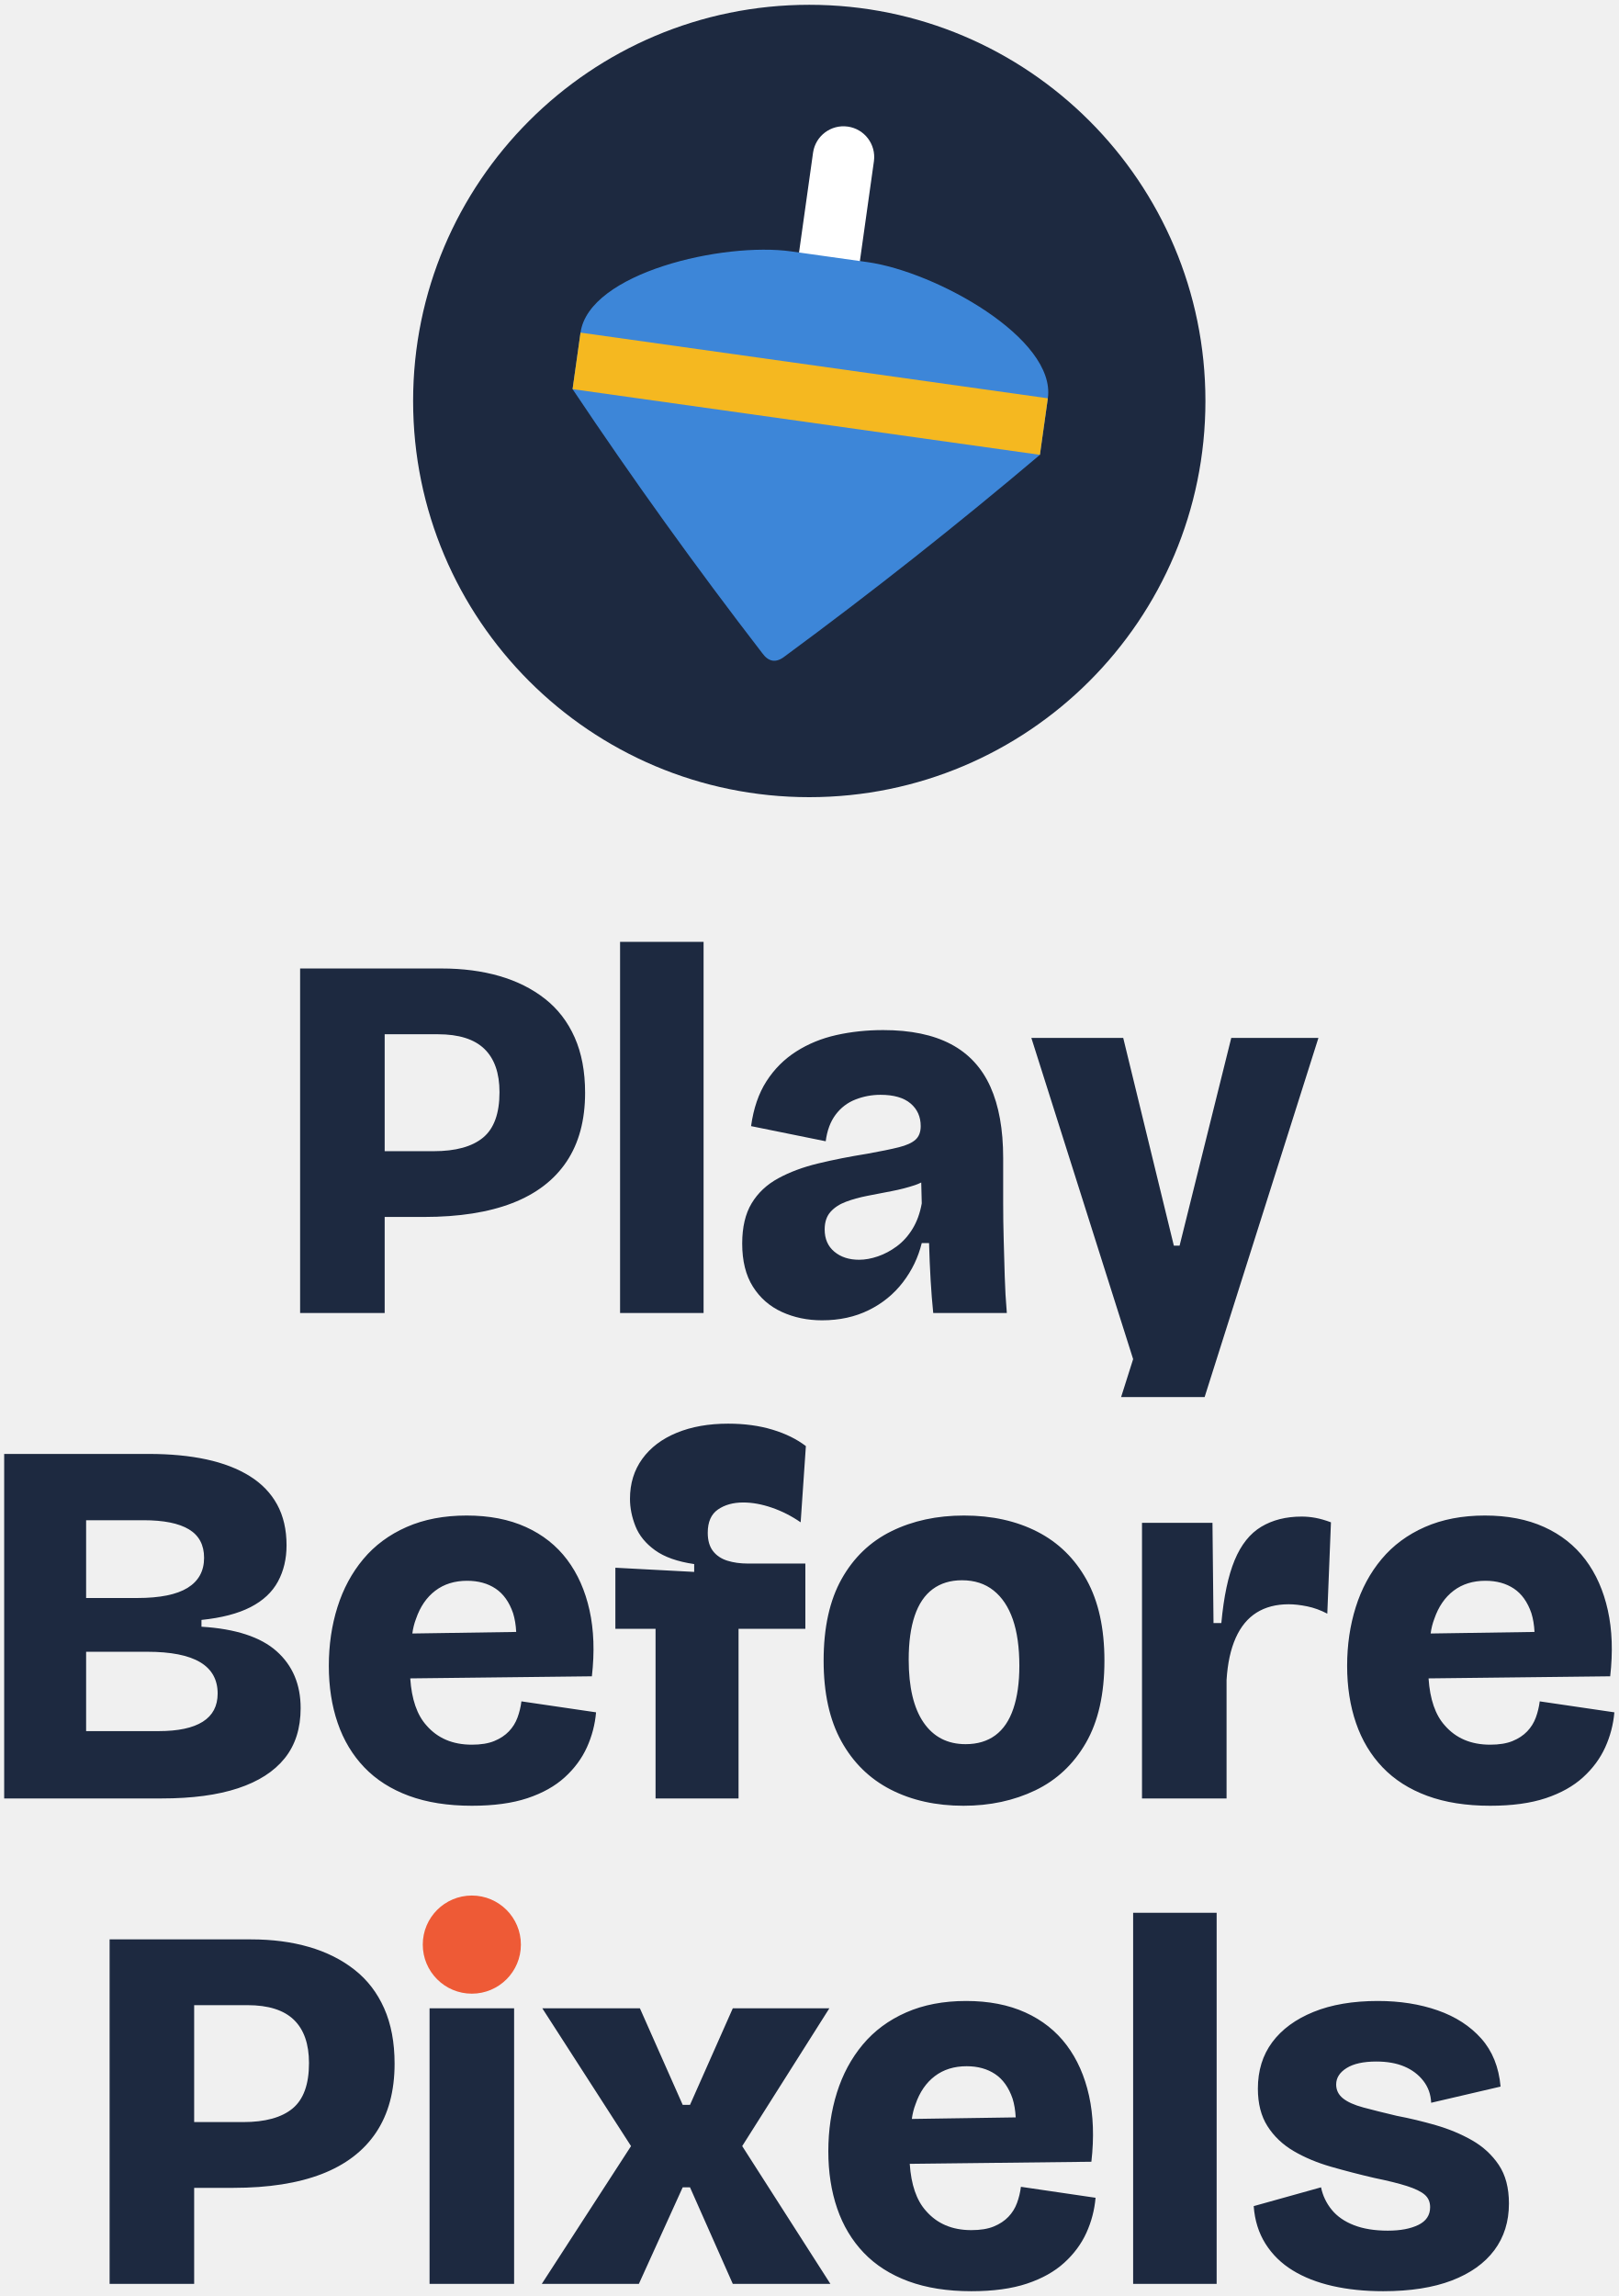
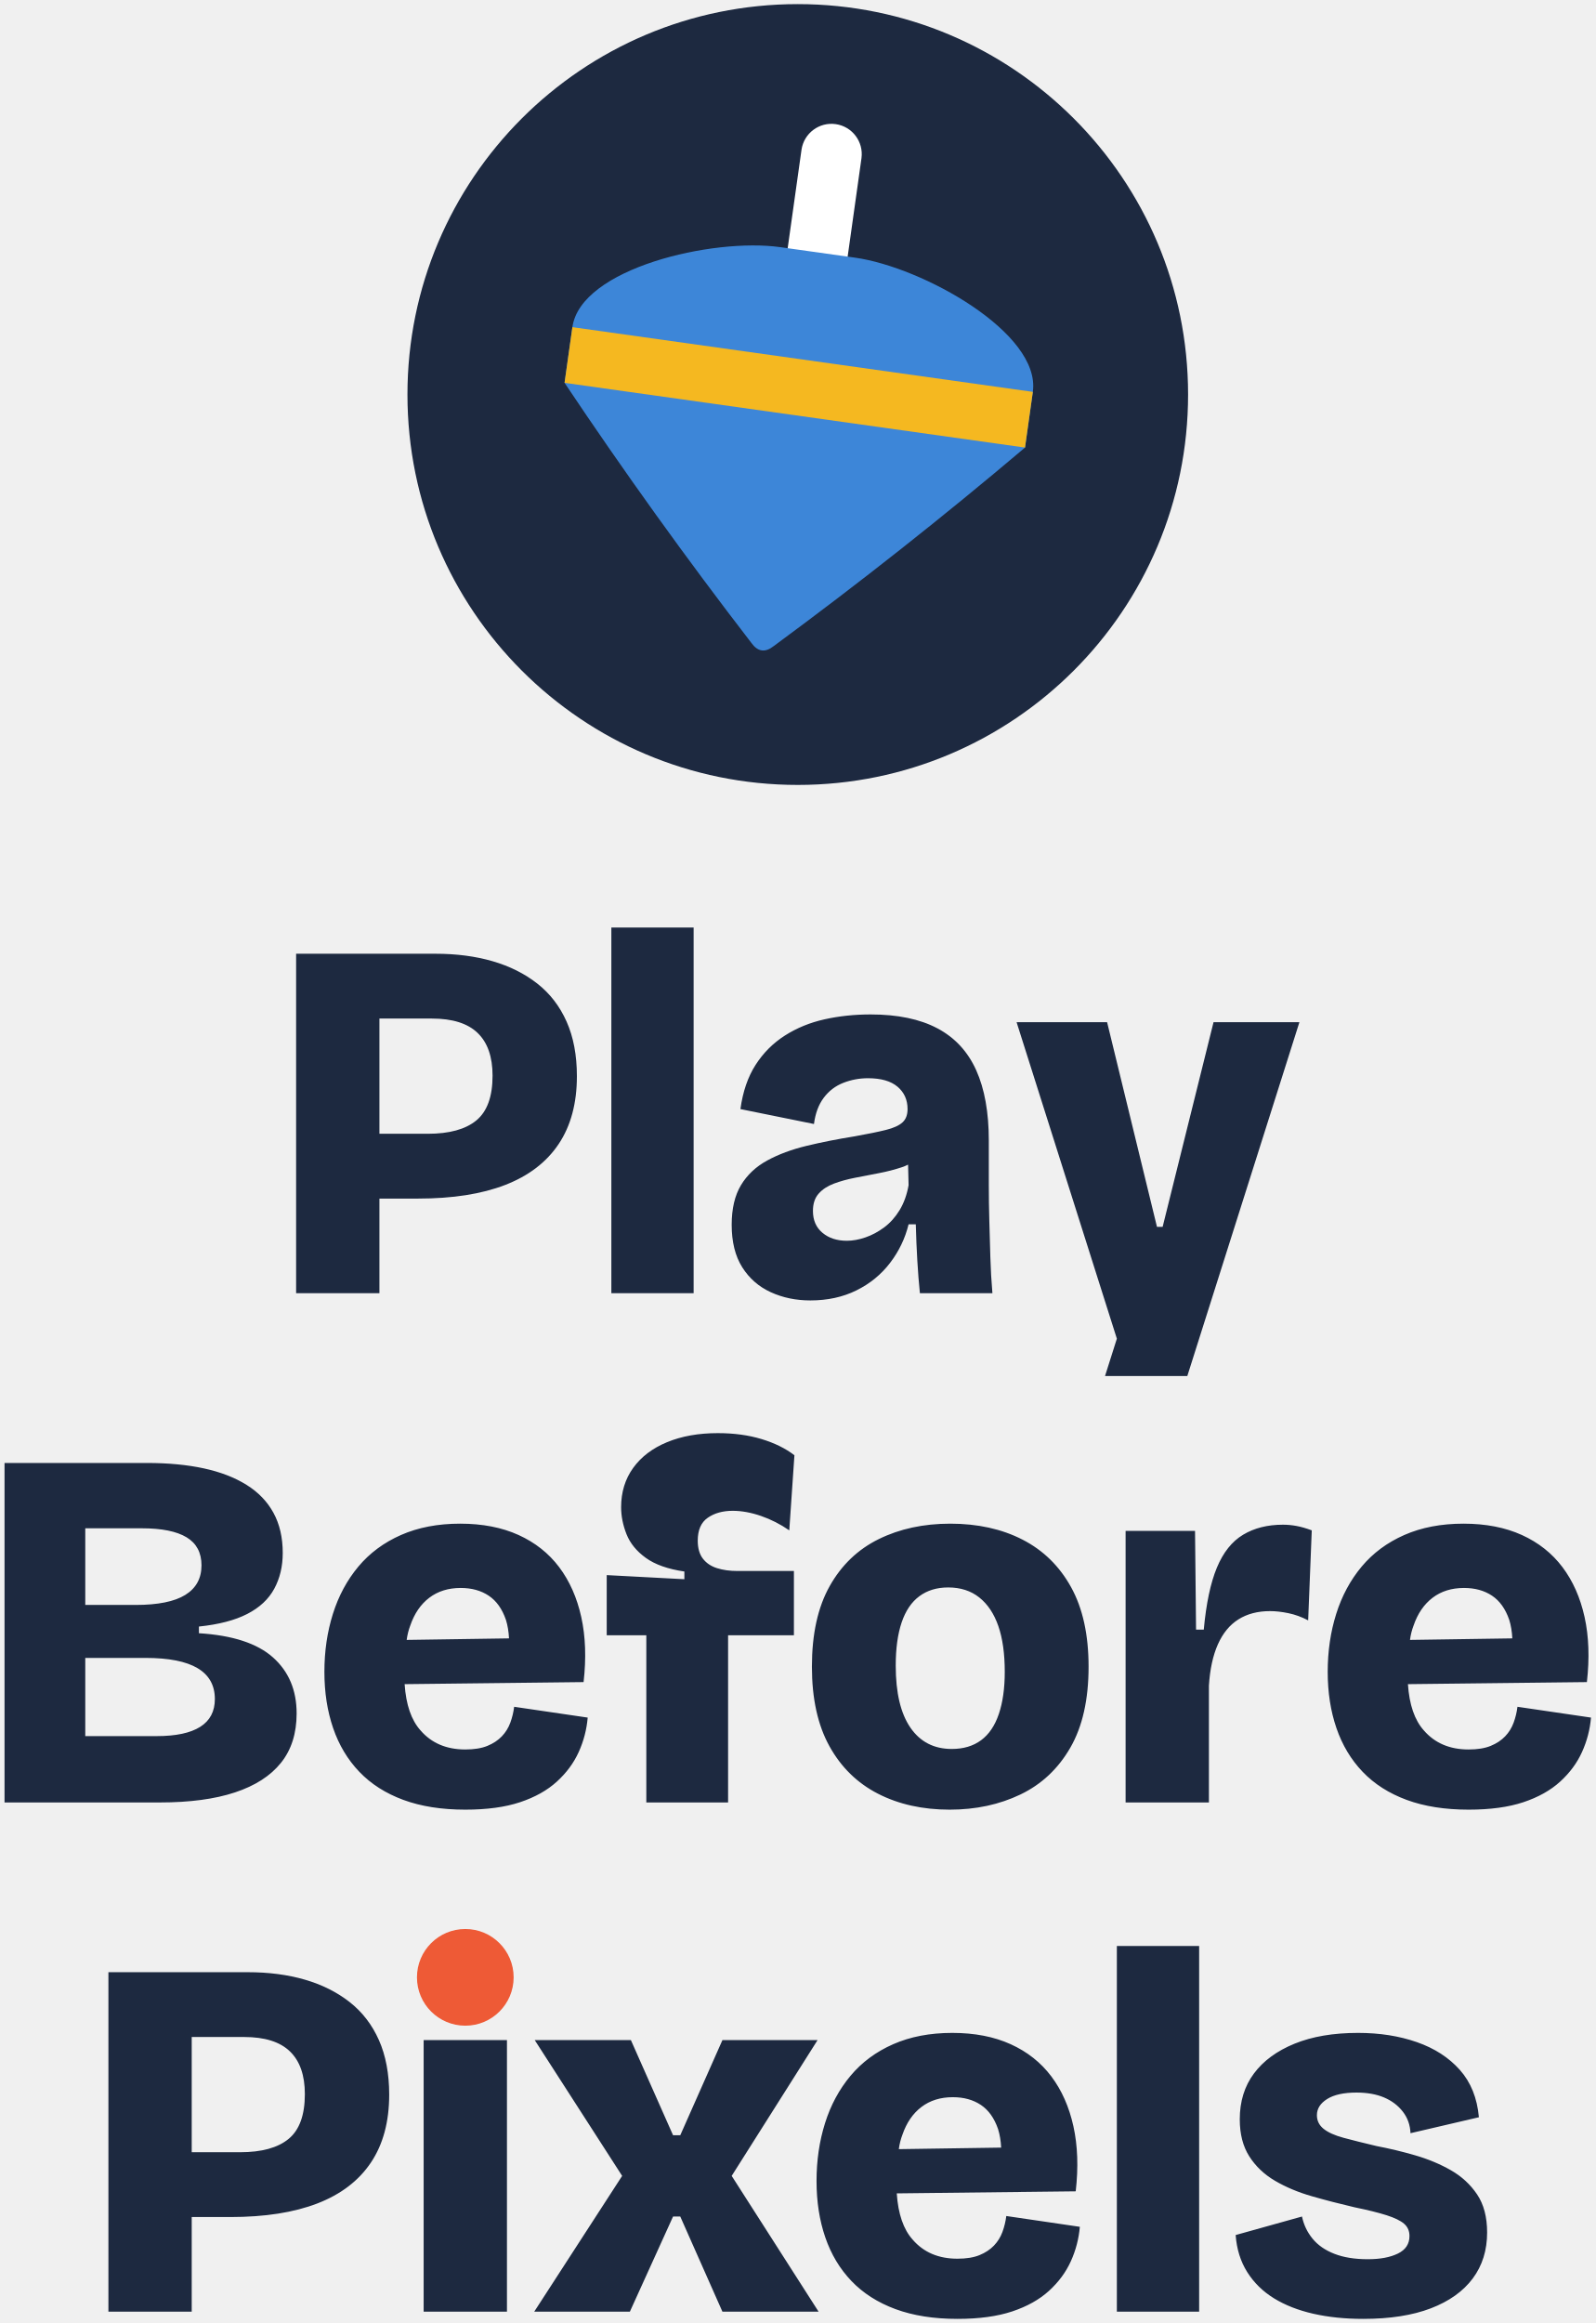
- <svg xmlns="http://www.w3.org/2000/svg" viewBox="-1550.5 -767 3101 4396.2" width="705" height="1000" role="img" aria-label="Play Before Pixels">
+ <svg xmlns="http://www.w3.org/2000/svg" viewBox="-1550.5 -767 3101 4516.2" width="687" height="1000" role="img" aria-label="Play Before Pixels">
  <circle cx="0" cy="0" r="759" fill="#1D2940" />
  <path fill="#FFFFFF" d="M-34.25 -180.36L7.3 -476.04A58.88 58.88 0 0 1 123.91 -459.65L82.35 -163.97Z" />
  <path fill="#3D86D8" d="M-453.48 -22.7L-438.26 -130.97C-422.17 -245.5 -165.38 -304.96 -34.2 -286.52L111.56 -266.04C242.74 -247.6 473.2 -119.66 457.1 -5.14L441.88 103.14Q204.01 304.41 -46.89 489.18Q-71.64 508.73 -90.05 483.11Q-280.3 236.34 -453.48 -22.7Z" />
  <path fill="#F5B820" d="M-438.26 -130.97L457.1 -5.14L441.88 103.14L-453.48 -22.7Z" />
  <path fill="#1D2940" d="M-975.5 1747.2V1087.2H-704.5Q-643.5 1087.2 -593.5 1101.7Q-543.5 1116.2 -506.5 1145.2Q-469.5 1174.2 -449.5 1219.2Q-429.5 1264.2 -429.5 1325.2Q-429.5 1404.2 -465 1457.2Q-500.5 1510.2 -569 1536.7Q-637.5 1563.2 -738.5 1563.2H-813.5V1747.2ZM-813.5 1213.2V1437.2H-719.5Q-656.5 1437.2 -625 1411.2Q-593.5 1385.2 -593.5 1324.2Q-593.5 1269.2 -622.5 1241.2Q-651.5 1213.2 -711.5 1213.2ZM-362.5 1747.2V1036.2H-202.5V1747.2ZM24.5 1761.2Q-17.5 1761.2 -52.5 1745.2Q-87.5 1729.2 -108 1696.7Q-128.5 1664.2 -128.5 1614.2Q-128.5 1567.2 -110.5 1537.2Q-92.5 1507.2 -59.5 1489.2Q-26.5 1471.2 17 1460.7Q60.5 1450.2 110.5 1442.2Q149.5 1435.2 171.5 1429.7Q193.5 1424.2 203.5 1415.2Q213.5 1406.2 213.5 1389.2Q213.5 1362.2 194 1345.7Q174.5 1329.2 136.5 1329.2Q111.5 1329.2 88.5 1338.2Q65.5 1347.2 50.5 1367.2Q35.5 1387.2 31.5 1418.2L-111.5 1389.2Q-104.5 1338.2 -82 1303.2Q-59.5 1268.2 -25 1246.2Q9.5 1224.2 52 1214.7Q94.5 1205.2 141.5 1205.2Q220.5 1205.2 271.5 1232.2Q322.5 1259.2 347 1313.7Q371.5 1368.2 371.5 1450.2V1537.2Q371.5 1571.2 372.5 1606.7Q373.5 1642.2 374.5 1677.2Q375.5 1712.2 378.5 1747.2H237.5Q234.5 1718.2 232.5 1684.2Q230.5 1650.2 229.5 1613.2H215.5Q205.5 1654.2 179.5 1688.2Q153.5 1722.2 114 1741.7Q74.5 1761.2 24.5 1761.2ZM95.5 1645.2Q112.5 1645.2 131.5 1638.7Q150.5 1632.2 168 1619.2Q185.5 1606.2 198 1585.7Q210.5 1565.2 215.5 1537.2L214.5 1497.2Q208.5 1500.2 202.5 1502.2Q181.5 1509.2 158 1513.7Q134.5 1518.2 111.5 1522.7Q88.5 1527.2 70 1534.2Q51.5 1541.2 40.5 1553.7Q29.5 1566.2 29.5 1587.2Q29.5 1614.2 48 1629.7Q66.5 1645.2 95.5 1645.2ZM425.5 1220.2L601.5 1220.2L698.5 1618.2L709.5 1618.2L808.5 1220.2L975.5 1220.2L757.48 1908.2L597.48 1908.2L620.5 1835.56Z" />
-   <path fill="#1D2940" d="M-1542.5 2677.2V2017.2H-1265.5Q-1203.5 2017.2 -1155 2027.7Q-1106.5 2038.2 -1072 2059.7Q-1037.5 2081.2 -1019.5 2114.2Q-1001.5 2147.2 -1001.5 2192.2Q-1001.5 2231.2 -1018 2261.7Q-1034.5 2292.2 -1070.5 2310.7Q-1106.5 2329.2 -1164.5 2335.2V2348.2Q-1066.5 2354.2 -1020.5 2395.2Q-974.5 2436.2 -974.5 2504.2Q-974.5 2562.2 -1005 2600.2Q-1035.5 2638.2 -1094.5 2657.7Q-1153.5 2677.2 -1240.5 2677.2ZM-1385.5 2548.2H-1246.5Q-1190.5 2548.2 -1162 2530.2Q-1133.5 2512.2 -1133.5 2476.2Q-1133.5 2436.2 -1167 2416.2Q-1200.5 2396.2 -1268.5 2396.2H-1385.5ZM-1385.5 2293.2H-1287.5Q-1222.5 2293.2 -1191 2273.7Q-1159.5 2254.2 -1159.5 2216.2Q-1159.5 2179.2 -1188.5 2161.7Q-1217.5 2144.2 -1275.5 2144.2H-1385.5ZM-646.5 2691.2Q-715.5 2691.2 -767 2672.2Q-818.5 2653.2 -852.5 2617.7Q-886.5 2582.2 -903.5 2532.7Q-920.5 2483.2 -920.5 2423.2Q-920.5 2363.2 -904 2310.7Q-887.5 2258.2 -854.5 2218.7Q-821.5 2179.2 -771.5 2157.2Q-721.5 2135.2 -656.5 2135.2Q-591.5 2135.2 -543 2157.2Q-494.5 2179.2 -464 2219.7Q-433.5 2260.2 -421 2316.7Q-408.5 2373.2 -416.5 2443.2L-764.5 2447.2Q-760.5 2507.2 -733.5 2537.2Q-701.5 2574.2 -646.5 2574.2Q-620.5 2574.2 -603.5 2567.2Q-586.5 2560.2 -575.5 2548.7Q-564.5 2537.2 -559 2522.2Q-553.5 2507.2 -551.5 2491.2L-408.5 2512.2Q-411.5 2547.2 -426 2579.2Q-440.5 2611.2 -468.5 2636.7Q-496.5 2662.2 -540 2676.7Q-583.5 2691.2 -646.5 2691.2ZM-760.5 2361.2 -561.5 2358.2Q-562.5 2338.2 -567.5 2322.2Q-578.5 2290.2 -601 2275.2Q-623.5 2260.2 -655.5 2260.2Q-691.5 2260.2 -716.5 2279.2Q-741.5 2298.2 -753.5 2333.2Q-758.5 2346.2 -760.5 2361.2ZM-294.5 2677.2V2352.2H-371.5V2235.2L-220.5 2243.2V2228.2Q-268.5 2221.2 -295.5 2201.7Q-322.5 2182.2 -333 2155.7Q-343.5 2129.2 -343.5 2103.2Q-343.5 2059.2 -320 2026.7Q-296.5 1994.2 -254 1976.7Q-211.5 1959.2 -155.5 1959.2Q-108.5 1959.2 -70.5 1970.7Q-32.5 1982.2 -6.5 2002.2L-16.5 2148.2Q-42.5 2130.2 -71.5 2120.2Q-100.5 2110.2 -126.5 2110.2Q-155.5 2110.2 -175 2123.7Q-194.5 2137.2 -194.5 2168.2Q-194.5 2190.2 -184.5 2203.2Q-174.5 2216.2 -157 2221.7Q-139.5 2227.2 -117.5 2227.2H-7.5V2352.2H-135.5V2677.2ZM295.5 2691.2Q216.5 2691.2 156 2660.2Q95.5 2629.2 61.5 2567.7Q27.5 2506.2 27.5 2413.2Q27.5 2318.2 62 2256.7Q96.5 2195.2 157.5 2165.2Q218.5 2135.2 296.5 2135.2Q376.5 2135.2 437 2166.2Q497.5 2197.2 531.5 2258.7Q565.5 2320.2 565.5 2413.2Q565.5 2509.2 530 2570.7Q494.5 2632.2 433 2661.7Q371.5 2691.2 295.5 2691.2ZM299.5 2573.2Q333.5 2573.2 356.5 2556.2Q379.5 2539.2 391 2505.2Q402.5 2471.2 402.5 2423.2Q402.5 2370.2 390 2334.2Q377.5 2298.2 353 2278.7Q328.5 2259.2 292.5 2259.2Q259.5 2259.2 236.5 2276.2Q213.5 2293.2 202 2327.2Q190.5 2361.2 190.5 2411.2Q190.5 2490.2 219 2531.7Q247.5 2573.2 299.5 2573.2ZM637.5 2677.2V2149.2H772.5L774.5 2341.2H789.5Q796.5 2265.2 815 2220.7Q833.5 2176.2 866 2156.7Q898.5 2137.2 943.5 2137.2Q956.5 2137.2 970 2139.7Q983.5 2142.2 999.5 2148.2L992.5 2323.2Q973.5 2313.2 954 2309.2Q934.5 2305.2 918.5 2305.2Q882.5 2305.2 857 2321.2Q831.5 2337.2 817 2369.7Q802.5 2402.2 799.5 2450.2V2677.2ZM1304.5 2691.2Q1235.5 2691.2 1184 2672.2Q1132.5 2653.2 1098.5 2617.7Q1064.5 2582.2 1047.5 2532.7Q1030.5 2483.2 1030.5 2423.2Q1030.5 2363.2 1047 2310.7Q1063.5 2258.2 1096.5 2218.7Q1129.5 2179.2 1179.5 2157.2Q1229.5 2135.2 1294.5 2135.2Q1359.5 2135.2 1408 2157.2Q1456.5 2179.2 1487 2219.7Q1517.5 2260.2 1530 2316.7Q1542.5 2373.2 1534.5 2443.2L1186.5 2447.2Q1190.5 2507.2 1217.5 2537.2Q1249.5 2574.2 1304.5 2574.2Q1330.5 2574.2 1347.5 2567.2Q1364.5 2560.2 1375.5 2548.7Q1386.5 2537.2 1392 2522.2Q1397.5 2507.2 1399.5 2491.2L1542.5 2512.2Q1539.5 2547.2 1525 2579.2Q1510.5 2611.2 1482.5 2636.7Q1454.5 2662.2 1411 2676.7Q1367.5 2691.2 1304.5 2691.2ZM1190.5 2361.2 1389.5 2358.2Q1388.5 2338.2 1383.5 2322.2Q1372.5 2290.2 1350 2275.2Q1327.5 2260.2 1295.5 2260.2Q1259.5 2260.2 1234.5 2279.2Q1209.5 2298.2 1197.5 2333.2Q1192.5 2346.2 1190.5 2361.2Z" />
-   <path fill="#1D2940" d="M-1340.5 3607.2V2947.2H-1069.5Q-1008.5 2947.2 -958.5 2961.7Q-908.5 2976.2 -871.5 3005.2Q-834.5 3034.2 -814.5 3079.2Q-794.5 3124.2 -794.5 3185.2Q-794.5 3264.2 -830 3317.2Q-865.5 3370.2 -934 3396.7Q-1002.5 3423.2 -1103.5 3423.2H-1178.5V3607.2ZM-1178.5 3073.2V3297.2H-1084.5Q-1021.5 3297.2 -990 3271.2Q-958.5 3245.2 -958.5 3184.2Q-958.5 3129.2 -987.5 3101.2Q-1016.5 3073.2 -1076.5 3073.2ZM-727.5 3607.2V3079.2H-565.5V3607.2ZM-512.5 3607.2 -341.5 3343.2 -511.5 3079.2H-324.5L-242.5 3264.2H-228.5L-146.5 3079.2H38.5L-128.5 3343.2L40.5 3607.2H-146.5L-228.5 3422.2H-242.5L-326.5 3607.2ZM310.5 3621.2Q241.5 3621.2 190 3602.2Q138.5 3583.2 104.5 3547.7Q70.5 3512.2 53.5 3462.7Q36.5 3413.2 36.5 3353.2Q36.5 3293.2 53 3240.7Q69.5 3188.2 102.5 3148.7Q135.5 3109.2 185.5 3087.2Q235.5 3065.2 300.5 3065.2Q365.5 3065.2 414 3087.2Q462.5 3109.2 493 3149.7Q523.5 3190.2 536 3246.7Q548.5 3303.2 540.5 3373.2L192.5 3377.2Q196.5 3437.2 223.5 3467.2Q255.5 3504.2 310.5 3504.2Q336.5 3504.2 353.5 3497.2Q370.5 3490.2 381.5 3478.7Q392.5 3467.2 398 3452.2Q403.5 3437.2 405.5 3421.2L548.5 3442.2Q545.5 3477.2 531 3509.2Q516.5 3541.2 488.5 3566.7Q460.5 3592.2 417 3606.7Q373.5 3621.2 310.5 3621.2ZM196.5 3291.2 395.5 3288.2Q394.5 3268.2 389.5 3252.2Q378.5 3220.2 356 3205.2Q333.5 3190.2 301.5 3190.2Q265.5 3190.2 240.5 3209.2Q215.5 3228.2 203.5 3263.2Q198.5 3276.2 196.5 3291.2ZM620.5 3607.2V2896.2H780.5V3607.2ZM1099.5 3621.2Q1046.5 3621.2 1002.5 3611.2Q958.5 3601.2 926 3581.2Q893.5 3561.2 874 3530.2Q854.5 3499.2 851.5 3458.2L980.5 3422.2Q985.5 3446.2 1001 3465.2Q1016.5 3484.2 1043.5 3494.7Q1070.5 3505.2 1108.5 3505.2Q1144.5 3505.2 1167 3494.2Q1189.5 3483.2 1189.5 3460.2Q1189.5 3445.2 1179 3436.2Q1168.5 3427.2 1145 3419.7Q1121.5 3412.2 1082.5 3404.2Q1039.5 3394.2 999.5 3382.7Q959.5 3371.2 928 3352.7Q896.5 3334.2 878 3305.2Q859.5 3276.2 859.5 3233.2Q859.5 3181.2 887 3144.2Q914.5 3107.2 966 3086.2Q1017.5 3065.2 1089.5 3065.2Q1152.5 3065.2 1204 3083.2Q1255.5 3101.2 1287.5 3137.2Q1319.5 3173.2 1324.5 3229.2L1191.5 3260.2Q1190.5 3236.2 1176.5 3218.2Q1162.5 3200.2 1140 3190.7Q1117.5 3181.2 1086.5 3181.2Q1049.5 3181.2 1029.5 3193.7Q1009.5 3206.2 1009.5 3225.2Q1009.5 3241.2 1022.5 3251.7Q1035.5 3262.2 1061.5 3269.2Q1087.5 3276.2 1125.5 3285.2Q1162.5 3292.2 1200.5 3303.2Q1238.5 3314.2 1270 3332.2Q1301.5 3350.2 1321 3379.2Q1340.5 3408.2 1340.5 3453.2Q1340.5 3505.2 1312.5 3542.7Q1284.5 3580.2 1231 3600.7Q1177.5 3621.2 1099.5 3621.2Z" />
-   <circle cx="-646.5" cy="2957.2" r="94" fill="#EE5A36" />
+   <path fill="#1D2940" d="M-1542.5 2737.2V2077.2H-1265.5Q-1203.5 2077.2 -1155 2087.7Q-1106.5 2098.2 -1072 2119.7Q-1037.5 2141.2 -1019.5 2174.2Q-1001.5 2207.2 -1001.5 2252.2Q-1001.5 2291.2 -1018 2321.7Q-1034.5 2352.2 -1070.5 2370.7Q-1106.5 2389.2 -1164.5 2395.2V2408.2Q-1066.5 2414.2 -1020.5 2455.2Q-974.5 2496.2 -974.5 2564.2Q-974.5 2622.2 -1005 2660.2Q-1035.5 2698.2 -1094.5 2717.7Q-1153.5 2737.2 -1240.5 2737.2ZM-1385.5 2608.2H-1246.5Q-1190.5 2608.2 -1162 2590.2Q-1133.5 2572.2 -1133.5 2536.2Q-1133.5 2496.2 -1167 2476.2Q-1200.5 2456.2 -1268.5 2456.2H-1385.5ZM-1385.5 2353.2H-1287.5Q-1222.5 2353.2 -1191 2333.7Q-1159.5 2314.2 -1159.5 2276.2Q-1159.5 2239.2 -1188.5 2221.7Q-1217.5 2204.2 -1275.5 2204.2H-1385.5ZM-646.5 2751.2Q-715.5 2751.2 -767 2732.2Q-818.5 2713.2 -852.5 2677.7Q-886.5 2642.2 -903.5 2592.7Q-920.5 2543.2 -920.5 2483.2Q-920.5 2423.2 -904 2370.7Q-887.5 2318.2 -854.5 2278.7Q-821.5 2239.2 -771.5 2217.2Q-721.5 2195.2 -656.5 2195.2Q-591.5 2195.2 -543 2217.2Q-494.5 2239.2 -464 2279.7Q-433.5 2320.2 -421 2376.7Q-408.5 2433.2 -416.5 2503.2L-764.5 2507.2Q-760.5 2567.2 -733.5 2597.2Q-701.5 2634.2 -646.5 2634.2Q-620.5 2634.2 -603.5 2627.2Q-586.5 2620.2 -575.5 2608.7Q-564.5 2597.2 -559 2582.2Q-553.5 2567.2 -551.5 2551.2L-408.5 2572.2Q-411.5 2607.2 -426 2639.2Q-440.5 2671.2 -468.5 2696.7Q-496.5 2722.2 -540 2736.7Q-583.5 2751.2 -646.5 2751.2ZM-760.5 2421.2 -561.5 2418.2Q-562.5 2398.2 -567.5 2382.2Q-578.5 2350.2 -601 2335.2Q-623.5 2320.2 -655.5 2320.2Q-691.5 2320.2 -716.5 2339.2Q-741.5 2358.2 -753.5 2393.2Q-758.5 2406.2 -760.5 2421.2ZM-294.5 2737.2V2412.2H-371.5V2295.2L-220.5 2303.2V2288.2Q-268.5 2281.2 -295.5 2261.7Q-322.5 2242.2 -333 2215.7Q-343.5 2189.2 -343.5 2163.2Q-343.5 2119.2 -320 2086.7Q-296.5 2054.2 -254 2036.7Q-211.5 2019.2 -155.5 2019.2Q-108.5 2019.2 -70.5 2030.7Q-32.5 2042.2 -6.5 2062.2L-16.5 2208.2Q-42.5 2190.2 -71.5 2180.2Q-100.5 2170.2 -126.5 2170.2Q-155.5 2170.2 -175 2183.7Q-194.5 2197.2 -194.5 2228.2Q-194.5 2250.2 -184.5 2263.2Q-174.5 2276.2 -157 2281.7Q-139.5 2287.2 -117.5 2287.2H-7.5V2412.2H-135.5V2737.2ZM295.5 2751.2Q216.5 2751.2 156 2720.2Q95.5 2689.2 61.5 2627.7Q27.5 2566.2 27.5 2473.2Q27.5 2378.2 62 2316.7Q96.5 2255.2 157.5 2225.2Q218.5 2195.2 296.5 2195.2Q376.5 2195.2 437 2226.2Q497.5 2257.2 531.5 2318.7Q565.5 2380.2 565.5 2473.2Q565.5 2569.2 530 2630.7Q494.5 2692.2 433 2721.7Q371.5 2751.2 295.5 2751.2ZM299.5 2633.2Q333.5 2633.2 356.5 2616.2Q379.5 2599.2 391 2565.2Q402.5 2531.2 402.5 2483.2Q402.5 2430.2 390 2394.2Q377.5 2358.2 353 2338.7Q328.5 2319.2 292.5 2319.2Q259.5 2319.2 236.5 2336.2Q213.5 2353.2 202 2387.2Q190.5 2421.2 190.5 2471.2Q190.5 2550.2 219 2591.7Q247.5 2633.2 299.5 2633.2ZM637.5 2737.2V2209.2H772.5L774.5 2401.2H789.5Q796.5 2325.2 815 2280.7Q833.5 2236.2 866 2216.7Q898.5 2197.2 943.5 2197.2Q956.5 2197.2 970 2199.7Q983.5 2202.2 999.5 2208.2L992.5 2383.2Q973.5 2373.2 954 2369.2Q934.5 2365.2 918.5 2365.2Q882.5 2365.2 857 2381.2Q831.5 2397.2 817 2429.7Q802.5 2462.2 799.5 2510.2V2737.2ZM1304.5 2751.2Q1235.5 2751.2 1184 2732.2Q1132.5 2713.2 1098.5 2677.7Q1064.5 2642.2 1047.5 2592.7Q1030.5 2543.2 1030.5 2483.2Q1030.5 2423.2 1047 2370.7Q1063.5 2318.2 1096.5 2278.7Q1129.5 2239.2 1179.5 2217.2Q1229.5 2195.2 1294.5 2195.2Q1359.5 2195.2 1408 2217.2Q1456.5 2239.2 1487 2279.7Q1517.5 2320.2 1530 2376.7Q1542.5 2433.2 1534.5 2503.2L1186.5 2507.2Q1190.5 2567.2 1217.5 2597.2Q1249.5 2634.2 1304.5 2634.2Q1330.5 2634.2 1347.5 2627.2Q1364.5 2620.2 1375.5 2608.7Q1386.5 2597.2 1392 2582.2Q1397.5 2567.2 1399.5 2551.2L1542.5 2572.2Q1539.5 2607.2 1525 2639.2Q1510.5 2671.2 1482.5 2696.7Q1454.5 2722.2 1411 2736.7Q1367.5 2751.2 1304.5 2751.2ZM1190.5 2421.2 1389.5 2418.2Q1388.5 2398.2 1383.5 2382.2Q1372.5 2350.2 1350 2335.2Q1327.5 2320.2 1295.5 2320.2Q1259.5 2320.2 1234.5 2339.2Q1209.5 2358.2 1197.5 2393.2Q1192.5 2406.2 1190.5 2421.2Z" />
+   <path fill="#1D2940" d="M-1340.5 3727.2V3067.2H-1069.5Q-1008.5 3067.2 -958.5 3081.7Q-908.5 3096.2 -871.5 3125.2Q-834.5 3154.2 -814.5 3199.2Q-794.5 3244.2 -794.5 3305.2Q-794.5 3384.2 -830 3437.2Q-865.5 3490.2 -934 3516.7Q-1002.5 3543.2 -1103.5 3543.2H-1178.5V3727.2ZM-1178.5 3193.2V3417.2H-1084.5Q-1021.5 3417.2 -990 3391.2Q-958.5 3365.2 -958.5 3304.2Q-958.5 3249.2 -987.5 3221.2Q-1016.5 3193.2 -1076.5 3193.2ZM-727.5 3727.2V3199.2H-565.5V3727.2ZM-512.5 3727.2 -341.5 3463.2 -511.5 3199.2H-324.5L-242.5 3384.2H-228.5L-146.5 3199.2H38.5L-128.5 3463.2L40.5 3727.2H-146.5L-228.5 3542.2H-242.5L-326.5 3727.2ZM310.5 3741.2Q241.5 3741.2 190 3722.2Q138.5 3703.2 104.5 3667.7Q70.5 3632.2 53.5 3582.7Q36.5 3533.2 36.5 3473.2Q36.5 3413.2 53 3360.7Q69.5 3308.2 102.5 3268.7Q135.5 3229.2 185.5 3207.2Q235.5 3185.2 300.5 3185.2Q365.5 3185.2 414 3207.2Q462.5 3229.2 493 3269.7Q523.5 3310.2 536 3366.7Q548.5 3423.2 540.5 3493.2L192.5 3497.2Q196.5 3557.2 223.5 3587.2Q255.5 3624.2 310.5 3624.2Q336.5 3624.2 353.5 3617.2Q370.5 3610.2 381.5 3598.7Q392.5 3587.2 398 3572.2Q403.5 3557.2 405.5 3541.2L548.5 3562.2Q545.5 3597.2 531 3629.2Q516.5 3661.2 488.5 3686.7Q460.5 3712.2 417 3726.7Q373.5 3741.2 310.5 3741.2ZM196.5 3411.2 395.5 3408.2Q394.5 3388.2 389.5 3372.2Q378.5 3340.2 356 3325.2Q333.5 3310.2 301.5 3310.2Q265.5 3310.2 240.5 3329.2Q215.5 3348.2 203.5 3383.2Q198.5 3396.2 196.5 3411.2ZM620.5 3727.2V3016.2H780.5V3727.2ZM1099.5 3741.2Q1046.5 3741.2 1002.5 3731.2Q958.5 3721.2 926 3701.2Q893.5 3681.2 874 3650.2Q854.5 3619.2 851.5 3578.2L980.5 3542.2Q985.5 3566.2 1001 3585.2Q1016.5 3604.2 1043.5 3614.7Q1070.5 3625.2 1108.5 3625.2Q1144.5 3625.2 1167 3614.2Q1189.5 3603.2 1189.5 3580.2Q1189.5 3565.2 1179 3556.2Q1168.5 3547.2 1145 3539.7Q1121.5 3532.2 1082.5 3524.2Q1039.5 3514.2 999.5 3502.7Q959.5 3491.2 928 3472.7Q896.5 3454.2 878 3425.2Q859.5 3396.2 859.5 3353.2Q859.5 3301.2 887 3264.2Q914.5 3227.2 966 3206.2Q1017.5 3185.2 1089.5 3185.2Q1152.5 3185.2 1204 3203.2Q1255.5 3221.2 1287.5 3257.2Q1319.5 3293.2 1324.5 3349.2L1191.5 3380.2Q1190.5 3356.2 1176.5 3338.2Q1162.5 3320.2 1140 3310.7Q1117.5 3301.2 1086.5 3301.2Q1049.5 3301.2 1029.5 3313.7Q1009.5 3326.2 1009.5 3345.2Q1009.5 3361.2 1022.5 3371.7Q1035.5 3382.2 1061.5 3389.2Q1087.5 3396.2 1125.5 3405.2Q1162.5 3412.2 1200.5 3423.2Q1238.5 3434.2 1270 3452.2Q1301.5 3470.2 1321 3499.2Q1340.5 3528.2 1340.5 3573.2Q1340.5 3625.2 1312.5 3662.7Q1284.5 3700.2 1231 3720.7Q1177.5 3741.2 1099.5 3741.2Z" />
+   <circle cx="-646.5" cy="3077.2" r="94" fill="#EE5A36" />
</svg>
